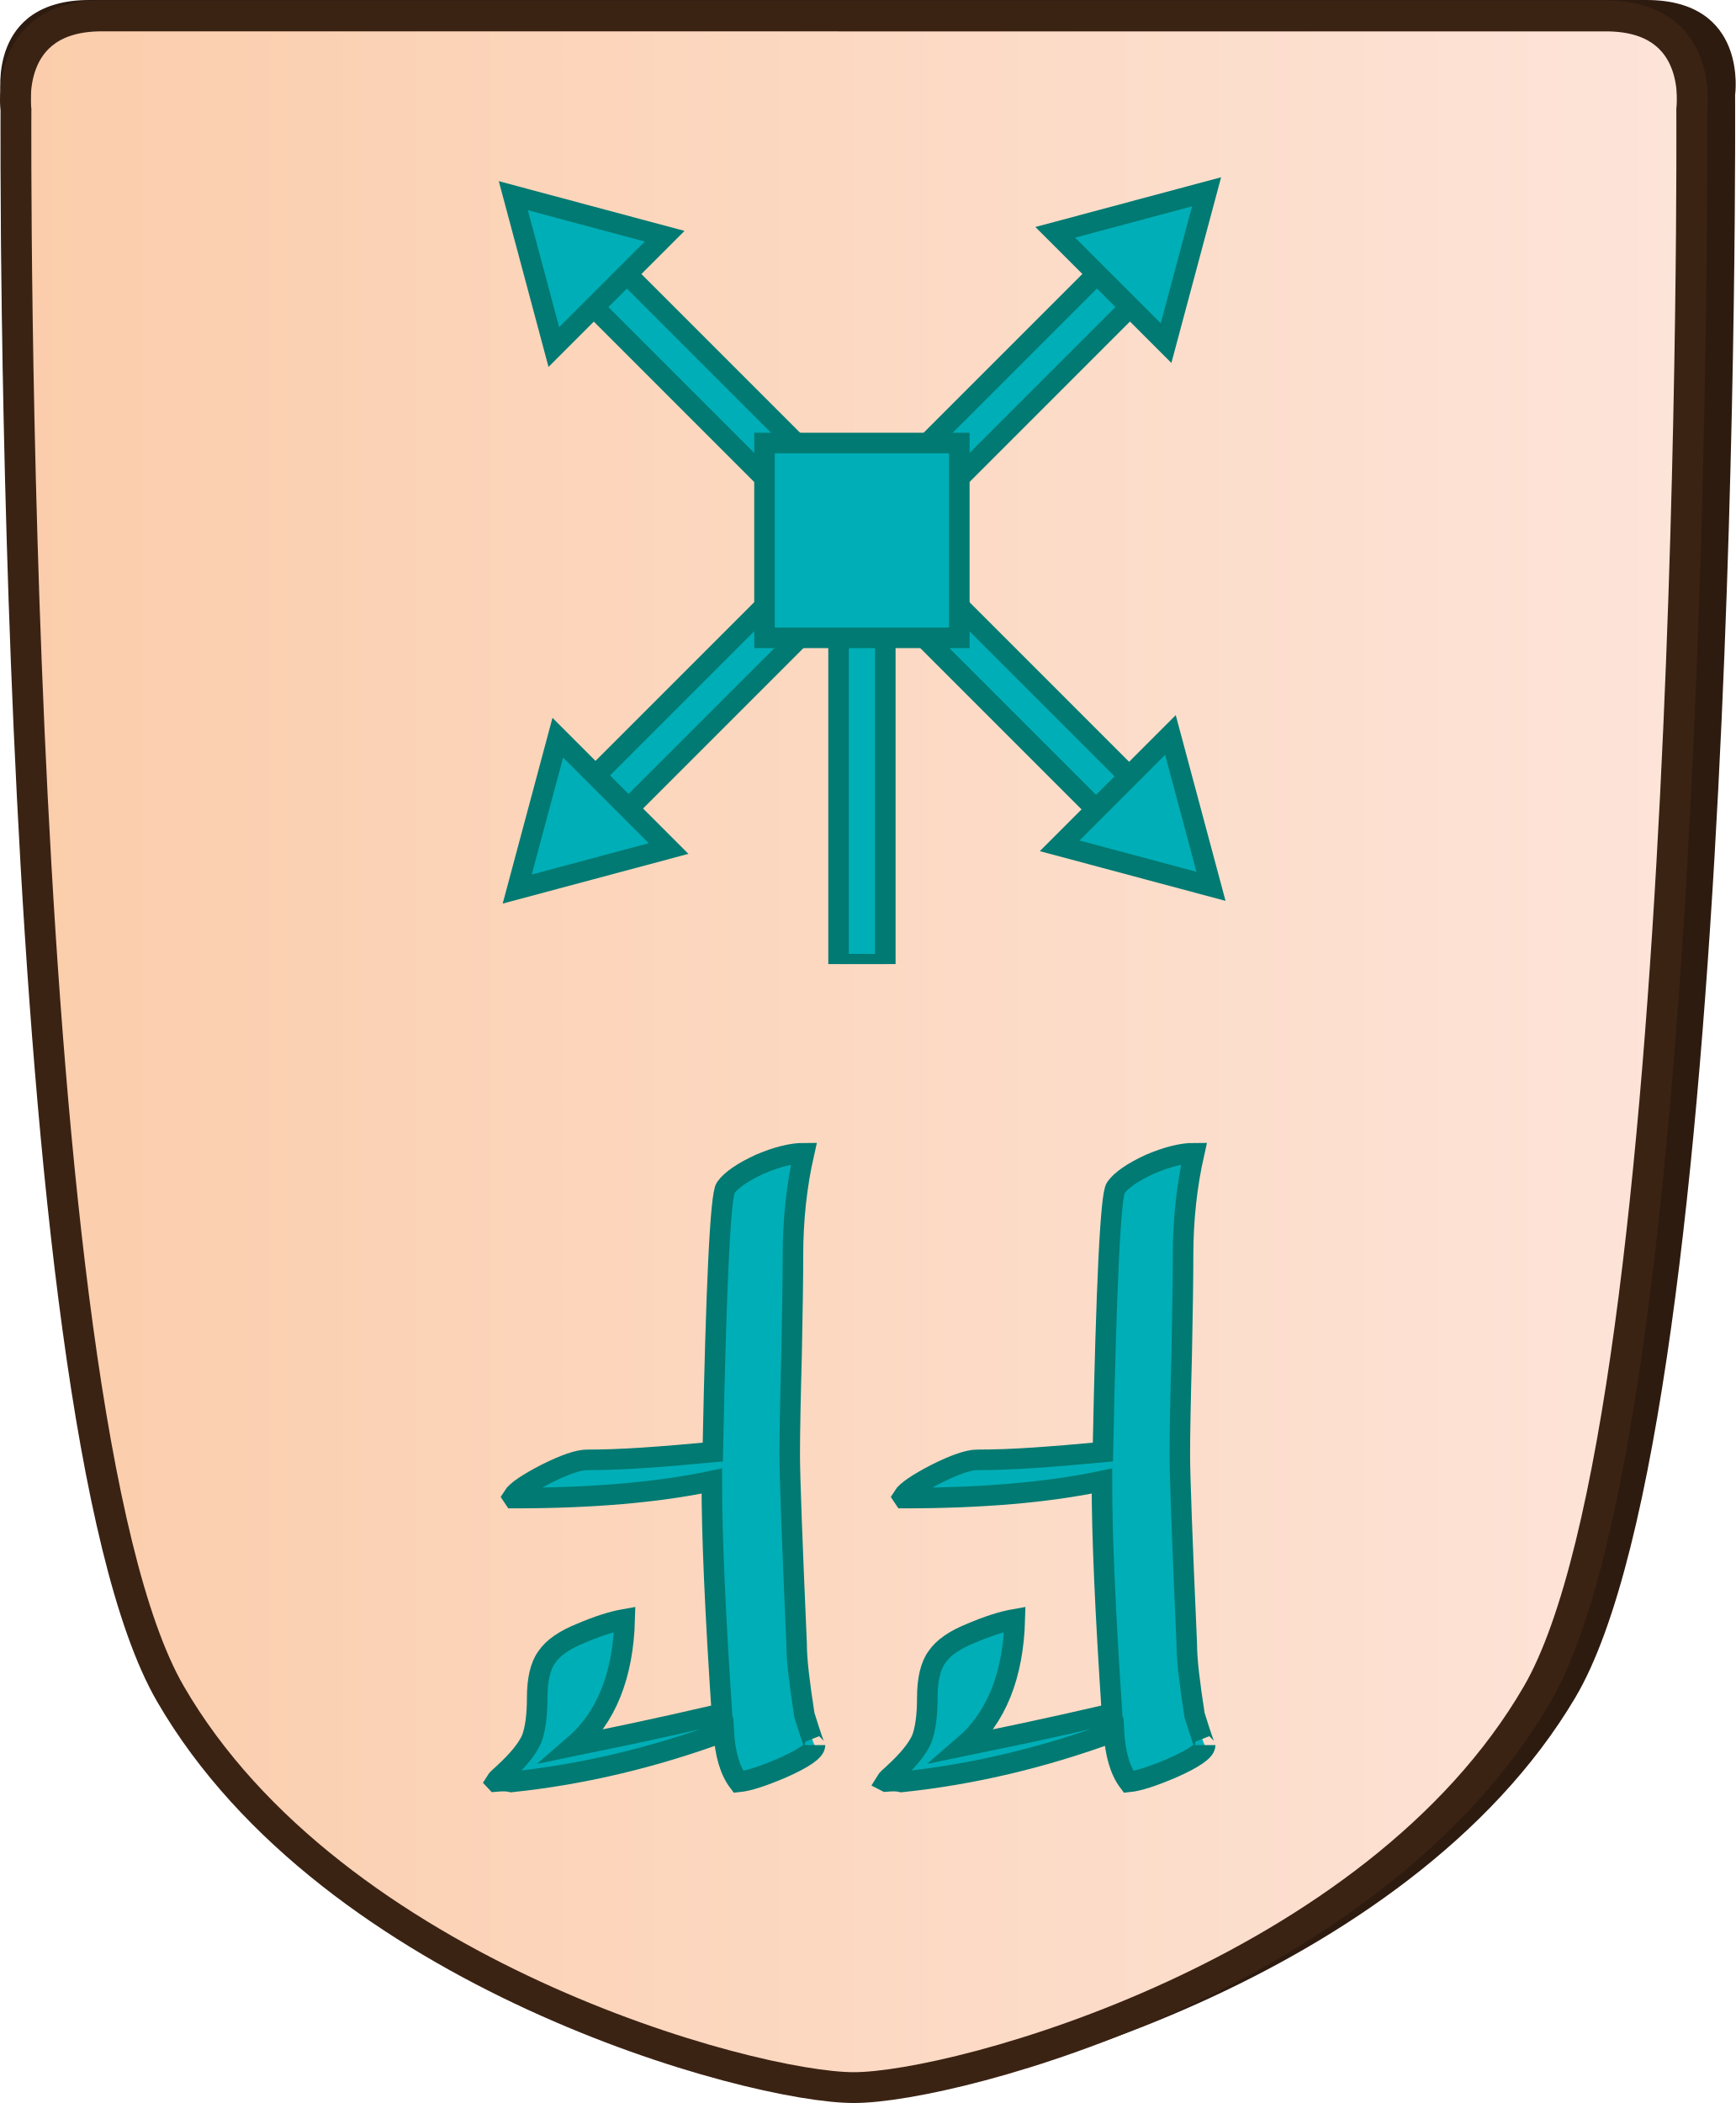
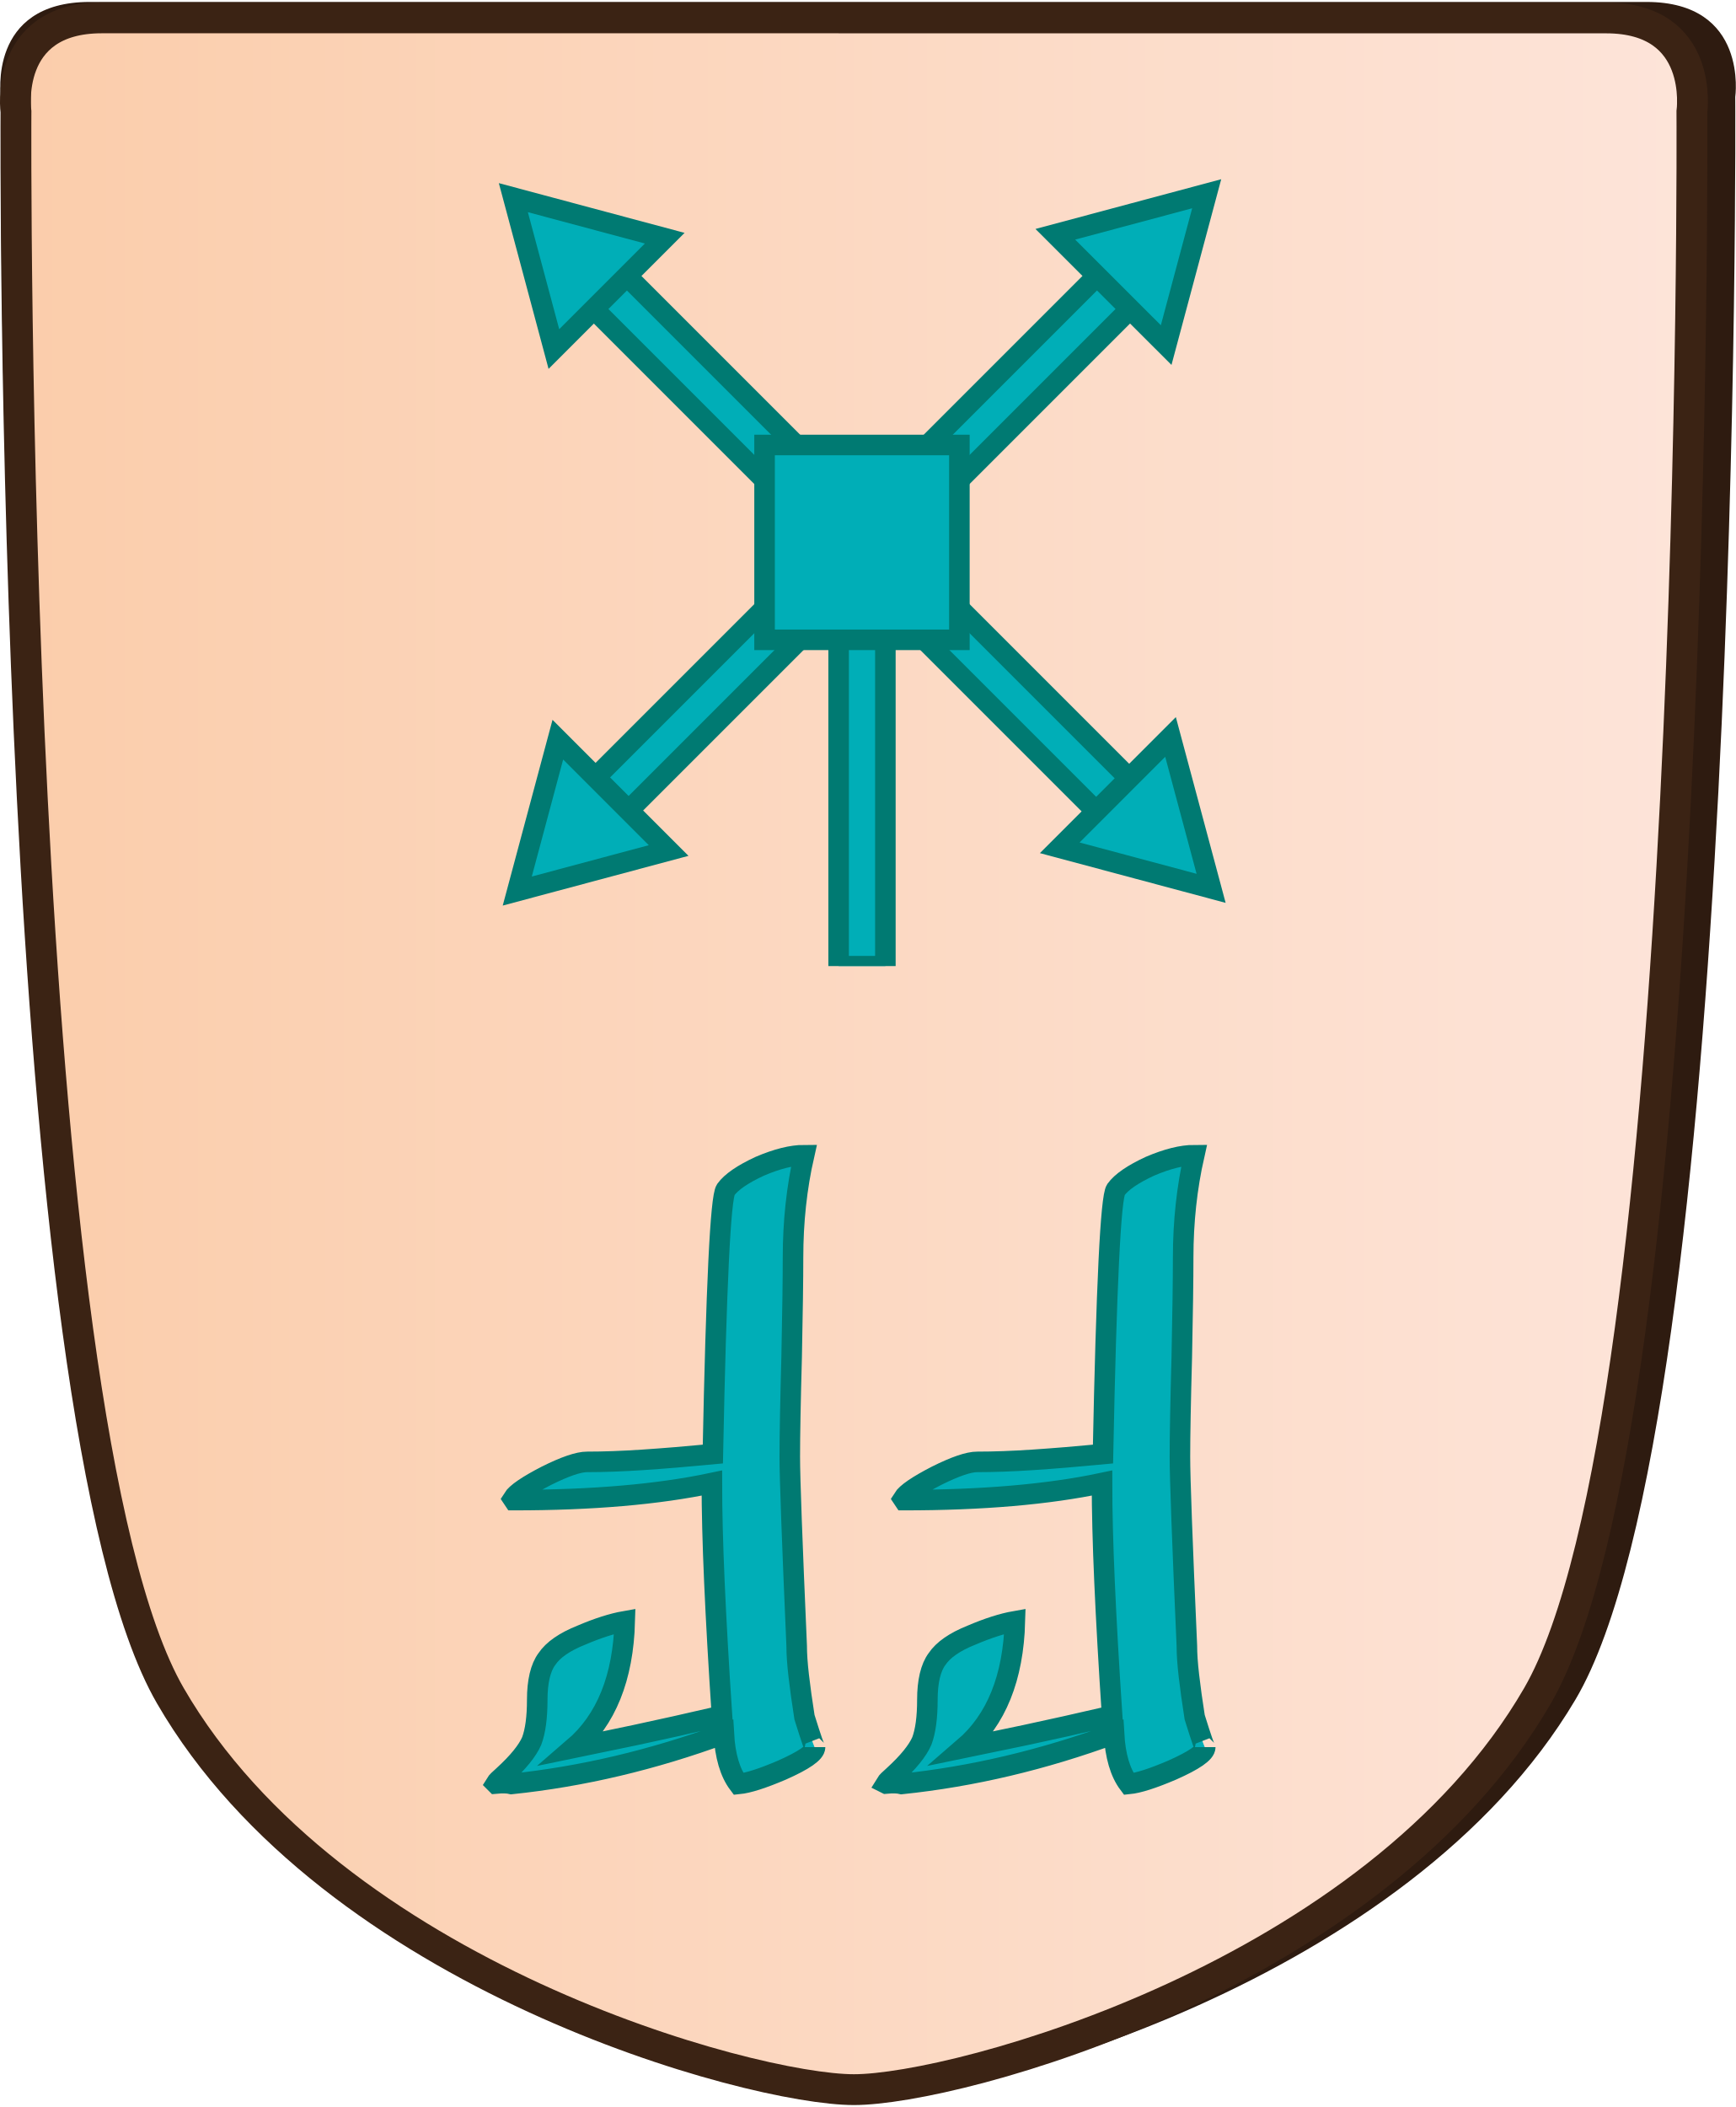
- <svg xmlns="http://www.w3.org/2000/svg" id="Layer_2" data-name="Layer 2" viewBox="0 0 337.98 409.43">
+ <svg xmlns="http://www.w3.org/2000/svg" id="Layer_2" data-name="Layer 2" width="337" height="409" viewBox="0 0 337.98 409.43">
  <defs>
    <style>
      .cls-1 {
        clip-path: url(#clippath-1);
      }

      .cls-2 {
        fill: #2e1b10;
      }

      .cls-3 {
        clip-path: url(#clippath);
      }

      .cls-4, .cls-5 {
        fill: none;
      }

      .cls-6 {
        fill: url(#linear-gradient);
      }

      .cls-6, .cls-7, .cls-5 {
        stroke-miterlimit: 10;
      }

      .cls-6, .cls-5 {
        stroke: #3b2314;
        stroke-width: 6px;
      }

      .cls-7 {
        fill: #00aeb7;
        stroke: #007a72;
        stroke-width: 4px;
      }
    </style>
    <clipPath id="clippath">
      <path id="Form_big" data-name="Form big" class="cls-5" d="M166.27,3.1H19.82C.54,3.1,3.11,21.39,3.11,21.39c0,0-1.54,253.78,30.06,308.36,31.6,54.58,113.05,76.68,133.09,76.68s101.49-22.1,133.09-76.68c31.6-54.58,30.06-308.36,30.06-308.36,0,0,2.57-18.28-16.7-18.28H166.27Z" />
    </clipPath>
    <linearGradient id="linear-gradient" x1="-1.5" y1="211.29" x2="325.03" y2="211.29" gradientTransform="translate(4.5 -14.51)" gradientUnits="userSpaceOnUse">
      <stop offset="0" stop-color="#fbcdab" />
      <stop offset="1" stop-color="#fde4d9" />
    </linearGradient>
    <clipPath id="clippath-1">
      <polygon class="cls-4" points="202.3 23.39 250.42 71.51 250.42 139.57 202.3 187.69 134.24 187.69 86.12 139.57 86.12 71.51 134.24 23.39 202.3 23.39" />
    </clipPath>
  </defs>
  <g id="International_north" data-name="International north">
    <g id="Flying_Falcon_P_copy_2" data-name="Flying Falcon P copy 2">
      <path id="Shadow" class="cls-2" d="M169.02,0H17.45C-2.49,0,.17,18.5,.17,18.5c0,0-1.6,256.77,31.11,311.99,32.7,55.22,116.99,77.58,137.73,77.58s105.03-22.36,137.73-77.58c32.71-55.22,31.11-311.99,31.11-311.99,0,0,2.66-18.5-17.28-18.5H169.02Z" />
      <g>
        <g class="cls-3">
          <rect id="Color_gradient" data-name="Color gradient" class="cls-6" x="3" y="-56.19" width="326.53" height="505.92" />
        </g>
        <path id="Form_big-2" data-name="Form big" class="cls-5" d="M166.27,3.1H19.82C.54,3.1,3.11,21.39,3.11,21.39c0,0-1.54,253.78,30.06,308.36,31.6,54.58,113.05,76.68,133.09,76.68s101.49-22.1,133.09-76.68c31.6-54.58,30.06-308.36,30.06-308.36,0,0,2.57-18.28-16.7-18.28H166.27Z" />
      </g>
      <g id="Pieces_copy_33" data-name="Pieces copy 33">
        <g id="Flying_Falcon_BLUE_copy_16" data-name="Flying Falcon BLUE copy 16">
          <g id="FFP_move_copy_16" data-name="FFP move copy 16">
            <g id="Lines">
              <g class="cls-1">
                <g>
                  <rect class="cls-7" x="163.28" y="-10.24" width="9.1" height="231.58" transform="translate(-25.47 149.6) rotate(-45)" />
                  <rect class="cls-7" x="52.04" y="101" width="231.58" height="9.1" transform="translate(-25.48 149.57) rotate(-45)" />
                  <rect class="cls-7" x="163.28" y="105.21" width="9.1" height="82.51" />
                </g>
              </g>
            </g>
            <g id="Arrows_copy_34" data-name="Arrows copy 34">
              <polygon class="cls-7" points="227.9 143.09 235.8 172.56 206.33 164.67 227.9 143.09" />
              <polygon class="cls-7" points="205.47 45.23 234.94 37.34 227.05 66.8 205.47 45.23" />
              <polygon class="cls-7" points="107.84 67.57 99.95 38.1 129.42 45.99 107.84 67.57" />
              <polygon class="cls-7" points="130.18 165.2 100.71 173.09 108.61 143.62 130.18 165.2" />
            </g>
            <rect id="Center" class="cls-7" x="148.86" y="86.25" width="37.93" height="37.93" />
          </g>
          <g>
            <path class="cls-7" d="M172.49,346.82c.18-.3,.69-.81,1.52-1.53,2.81-2.57,4.63-4.81,5.47-6.73,.72-1.91,1.08-4.6,1.08-8.07s.63-6.22,1.88-7.89c1.2-1.79,3.44-3.35,6.73-4.66,3.23-1.38,6.04-2.27,8.43-2.69-.3,11-3.62,19.22-9.95,24.66,3.23-.66,7.23-1.5,12.02-2.51,4.78-1.02,10.4-2.27,16.86-3.77-.66-9.87-1.15-18.55-1.48-26.05-.33-7.5-.49-13.92-.49-19.24-10.46,2.21-23.32,3.32-38.56,3.32l-.18-.27c.66-1.08,2.84-2.57,6.55-4.48,3.59-1.79,6.22-2.69,7.89-2.69,3.23,0,6.86-.13,10.9-.4,4.04-.27,8.56-.64,13.59-1.12,.66-32.82,1.5-49.98,2.51-51.47,1.08-1.5,3.29-3.02,6.64-4.57,3.35-1.43,6.22-2.15,8.61-2.15-1.43,6.34-2.15,12.97-2.15,19.91,0,4.24-.09,10.73-.27,19.46-.12,4.36-.21,8.16-.27,11.39-.06,3.23-.09,5.89-.09,7.98,0,4.12,.45,16.38,1.35,36.77,0,1.55,.13,3.5,.4,5.83,.27,2.33,.64,5.02,1.12,8.07,1.38,4.42,2.06,6.37,2.06,5.83,0,1.08-2.15,2.57-6.46,4.48-3.77,1.61-6.58,2.51-8.43,2.69-1.67-2.21-2.63-5.47-2.87-9.77-13.81,5.08-27.59,8.34-41.34,9.77-.72-.18-1.73-.21-3.05-.09Z" />
            <path class="cls-7" d="M96.53,346.82c.18-.3,.69-.81,1.52-1.53,2.81-2.57,4.63-4.81,5.47-6.73,.72-1.91,1.08-4.6,1.08-8.07s.63-6.22,1.88-7.89c1.2-1.79,3.44-3.35,6.73-4.66,3.23-1.38,6.04-2.27,8.43-2.69-.3,11-3.62,19.22-9.95,24.66,3.23-.66,7.23-1.5,12.02-2.51,4.78-1.02,10.4-2.27,16.86-3.77-.66-9.87-1.15-18.55-1.48-26.05-.33-7.5-.49-13.92-.49-19.24-10.46,2.21-23.32,3.32-38.56,3.32l-.18-.27c.66-1.08,2.84-2.57,6.55-4.48,3.59-1.79,6.22-2.69,7.89-2.69,3.23,0,6.86-.13,10.9-.4,4.04-.27,8.56-.64,13.59-1.12,.66-32.82,1.49-49.98,2.51-51.47,1.08-1.5,3.29-3.02,6.64-4.57,3.35-1.43,6.22-2.15,8.61-2.15-1.44,6.34-2.15,12.97-2.15,19.91,0,4.24-.09,10.73-.27,19.46-.12,4.36-.21,8.16-.27,11.39-.06,3.23-.09,5.89-.09,7.98,0,4.12,.45,16.38,1.34,36.77,0,1.55,.13,3.5,.4,5.83,.27,2.33,.64,5.02,1.12,8.07,1.38,4.42,2.06,6.37,2.06,5.83,0,1.08-2.15,2.57-6.46,4.48-3.77,1.61-6.58,2.51-8.43,2.69-1.67-2.21-2.63-5.47-2.87-9.77-13.81,5.08-27.59,8.34-41.34,9.77-.72-.18-1.73-.21-3.05-.09Z" />
          </g>
        </g>
      </g>
    </g>
  </g>
</svg>
